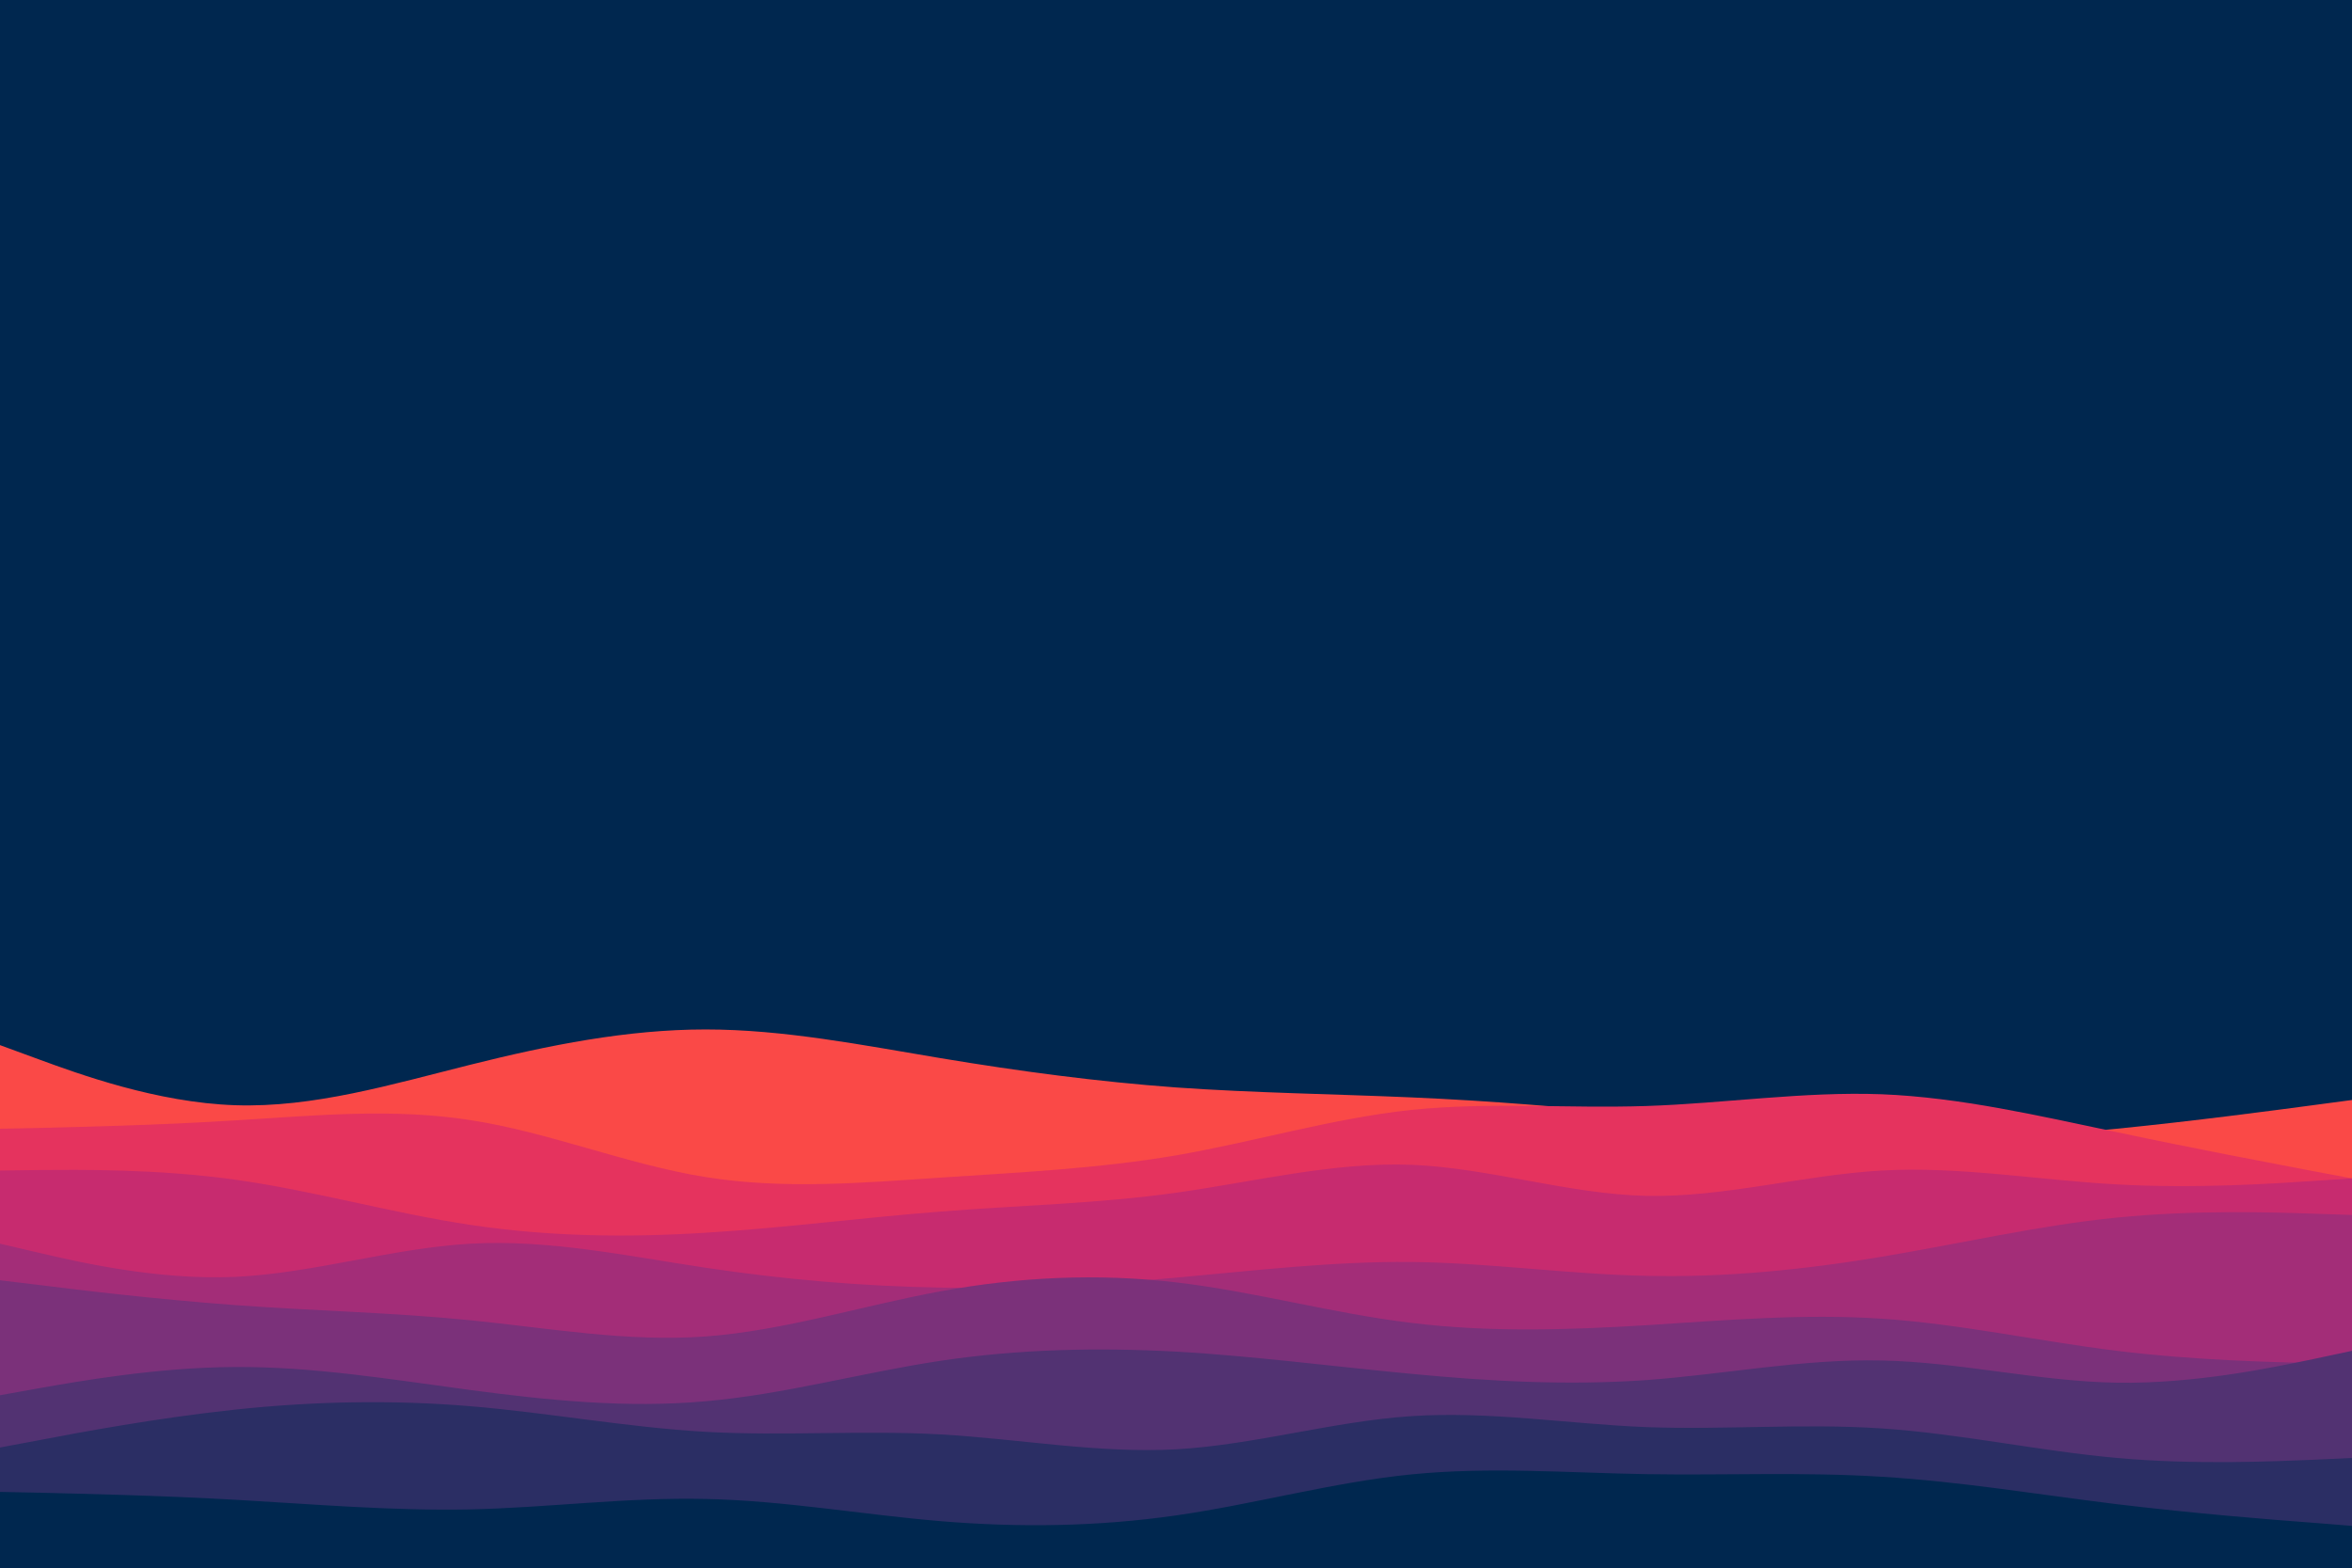
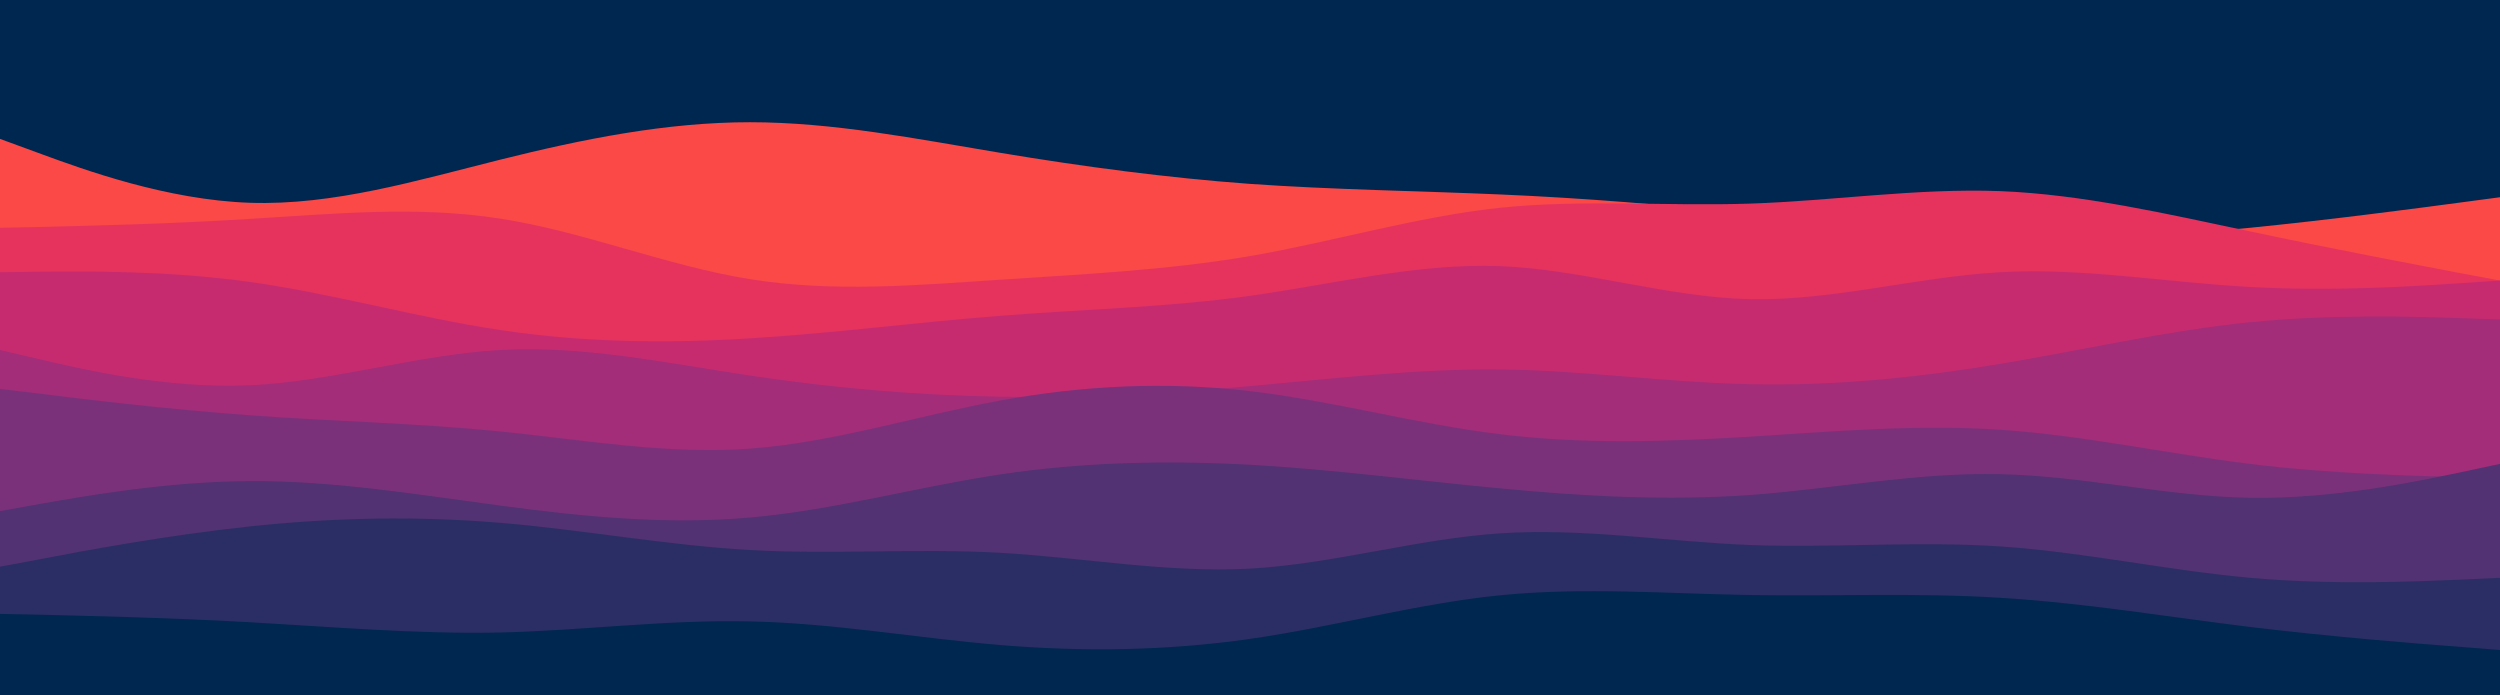
- <svg xmlns="http://www.w3.org/2000/svg" id="visual" viewBox="0 0 900 600" version="1.1">
+ <svg xmlns="http://www.w3.org/2000/svg" id="visual" viewBox="0 350 900 250" version="1.1">
  <rect x="0" y="0" width="900" height="600" fill="#00274f" />
  <path d="M0 400L15 405.5C30 411 60 422 90 423C120 424 150 415 180 407.5C210 400 240 394 270 394C300 394 330 400 360 405C390 410 420 414 450 416.2C480 418.3 510 418.7 540 420C570 421.3 600 423.7 630 427C660 430.3 690 434.7 720 435.8C750 437 780 435 810 432C840 429 870 425 885 423L900 421L900 601L885 601C870 601 840 601 810 601C780 601 750 601 720 601C690 601 660 601 630 601C600 601 570 601 540 601C510 601 480 601 450 601C420 601 390 601 360 601C330 601 300 601 270 601C240 601 210 601 180 601C150 601 120 601 90 601C60 601 30 601 15 601L0 601Z" fill="#fa4947" />
  <path d="M0 432L15 431.7C30 431.3 60 430.7 90 428.8C120 427 150 424 180 428.7C210 433.3 240 445.7 270 450.5C300 455.3 330 452.7 360 450.7C390 448.7 420 447.3 450 442.2C480 437 510 428 540 424.8C570 421.7 600 424.3 630 423.3C660 422.3 690 417.7 720 418.8C750 420 780 427 810 433.3C840 439.7 870 445.3 885 448.2L900 451L900 601L885 601C870 601 840 601 810 601C780 601 750 601 720 601C690 601 660 601 630 601C600 601 570 601 540 601C510 601 480 601 450 601C420 601 390 601 360 601C330 601 300 601 270 601C240 601 210 601 180 601C150 601 120 601 90 601C60 601 30 601 15 601L0 601Z" fill="#e5335e" />
  <path d="M0 448L15 447.8C30 447.7 60 447.3 90 451.5C120 455.7 150 464.3 180 468.8C210 473.3 240 473.7 270 471.8C300 470 330 466 360 463.7C390 461.3 420 460.7 450 456.5C480 452.3 510 444.7 540 445.8C570 447 600 457 630 457.7C660 458.3 690 449.7 720 448C750 446.3 780 451.7 810 453.3C840 455 870 453 885 452L900 451L900 601L885 601C870 601 840 601 810 601C780 601 750 601 720 601C690 601 660 601 630 601C600 601 570 601 540 601C510 601 480 601 450 601C420 601 390 601 360 601C330 601 300 601 270 601C240 601 210 601 180 601C150 601 120 601 90 601C60 601 30 601 15 601L0 601Z" fill="#c72b6f" />
  <path d="M0 476L15 479.5C30 483 60 490 90 488.7C120 487.3 150 477.7 180 476C210 474.3 240 480.7 270 485.2C300 489.7 330 492.3 360 492.8C390 493.3 420 491.7 450 489C480 486.3 510 482.7 540 483C570 483.3 600 487.7 630 488.3C660 489 690 486 720 481C750 476 780 469 810 466C840 463 870 464 885 464.5L900 465L900 601L885 601C870 601 840 601 810 601C780 601 750 601 720 601C690 601 660 601 630 601C600 601 570 601 540 601C510 601 480 601 450 601C420 601 390 601 360 601C330 601 300 601 270 601C240 601 210 601 180 601C150 601 120 601 90 601C60 601 30 601 15 601L0 601Z" fill="#a32d78" />
  <path d="M0 490L15 491.8C30 493.7 60 497.3 90 499.5C120 501.7 150 502.3 180 505.3C210 508.3 240 513.7 270 511.5C300 509.3 330 499.7 360 494.2C390 488.7 420 487.3 450 490.8C480 494.3 510 502.7 540 506.3C570 510 600 509 630 507.2C660 505.3 690 502.7 720 504.7C750 506.7 780 513.3 810 517C840 520.7 870 521.3 885 521.7L900 522L900 601L885 601C870 601 840 601 810 601C780 601 750 601 720 601C690 601 660 601 630 601C600 601 570 601 540 601C510 601 480 601 450 601C420 601 390 601 360 601C330 601 300 601 270 601C240 601 210 601 180 601C150 601 120 601 90 601C60 601 30 601 15 601L0 601Z" fill="#7b317a" />
  <path d="M0 534L15 531.3C30 528.7 60 523.3 90 523.2C120 523 150 528 180 532C210 536 240 539 270 536.3C300 533.7 330 525.3 360 520.8C390 516.3 420 515.7 450 517.3C480 519 510 523 540 525.8C570 528.7 600 530.3 630 528.2C660 526 690 520 720 520.7C750 521.3 780 528.7 810 529.2C840 529.7 870 523.3 885 520.2L900 517L900 601L885 601C870 601 840 601 810 601C780 601 750 601 720 601C690 601 660 601 630 601C600 601 570 601 540 601C510 601 480 601 450 601C420 601 390 601 360 601C330 601 300 601 270 601C240 601 210 601 180 601C150 601 120 601 90 601C60 601 30 601 15 601L0 601Z" fill="#523272" />
  <path d="M0 554L15 551.2C30 548.3 60 542.7 90 539.5C120 536.3 150 535.7 180 538.2C210 540.7 240 546.3 270 548C300 549.7 330 547.3 360 549C390 550.7 420 556.3 450 554.7C480 553 510 544 540 542C570 540 600 545 630 546.2C660 547.3 690 544.7 720 546.7C750 548.7 780 555.3 810 558C840 560.7 870 559.3 885 558.7L900 558L900 601L885 601C870 601 840 601 810 601C780 601 750 601 720 601C690 601 660 601 630 601C600 601 570 601 540 601C510 601 480 601 450 601C420 601 390 601 360 601C330 601 300 601 270 601C240 601 210 601 180 601C150 601 120 601 90 601C60 601 30 601 15 601L0 601Z" fill="#2b2e64" />
  <path d="M0 571L15 571.3C30 571.7 60 572.3 90 574C120 575.7 150 578.3 180 577.7C210 577 240 573 270 573.7C300 574.3 330 579.7 360 582.2C390 584.7 420 584.3 450 580C480 575.7 510 567.3 540 564.3C570 561.3 600 563.7 630 564.2C660 564.7 690 563.3 720 565.2C750 567 780 572 810 575.7C840 579.3 870 581.7 885 582.8L900 584L900 601L885 601C870 601 840 601 810 601C780 601 750 601 720 601C690 601 660 601 630 601C600 601 570 601 540 601C510 601 480 601 450 601C420 601 390 601 360 601C330 601 300 601 270 601C240 601 210 601 180 601C150 601 120 601 90 601C60 601 30 601 15 601L0 601Z" fill="#00274f" />
</svg>
